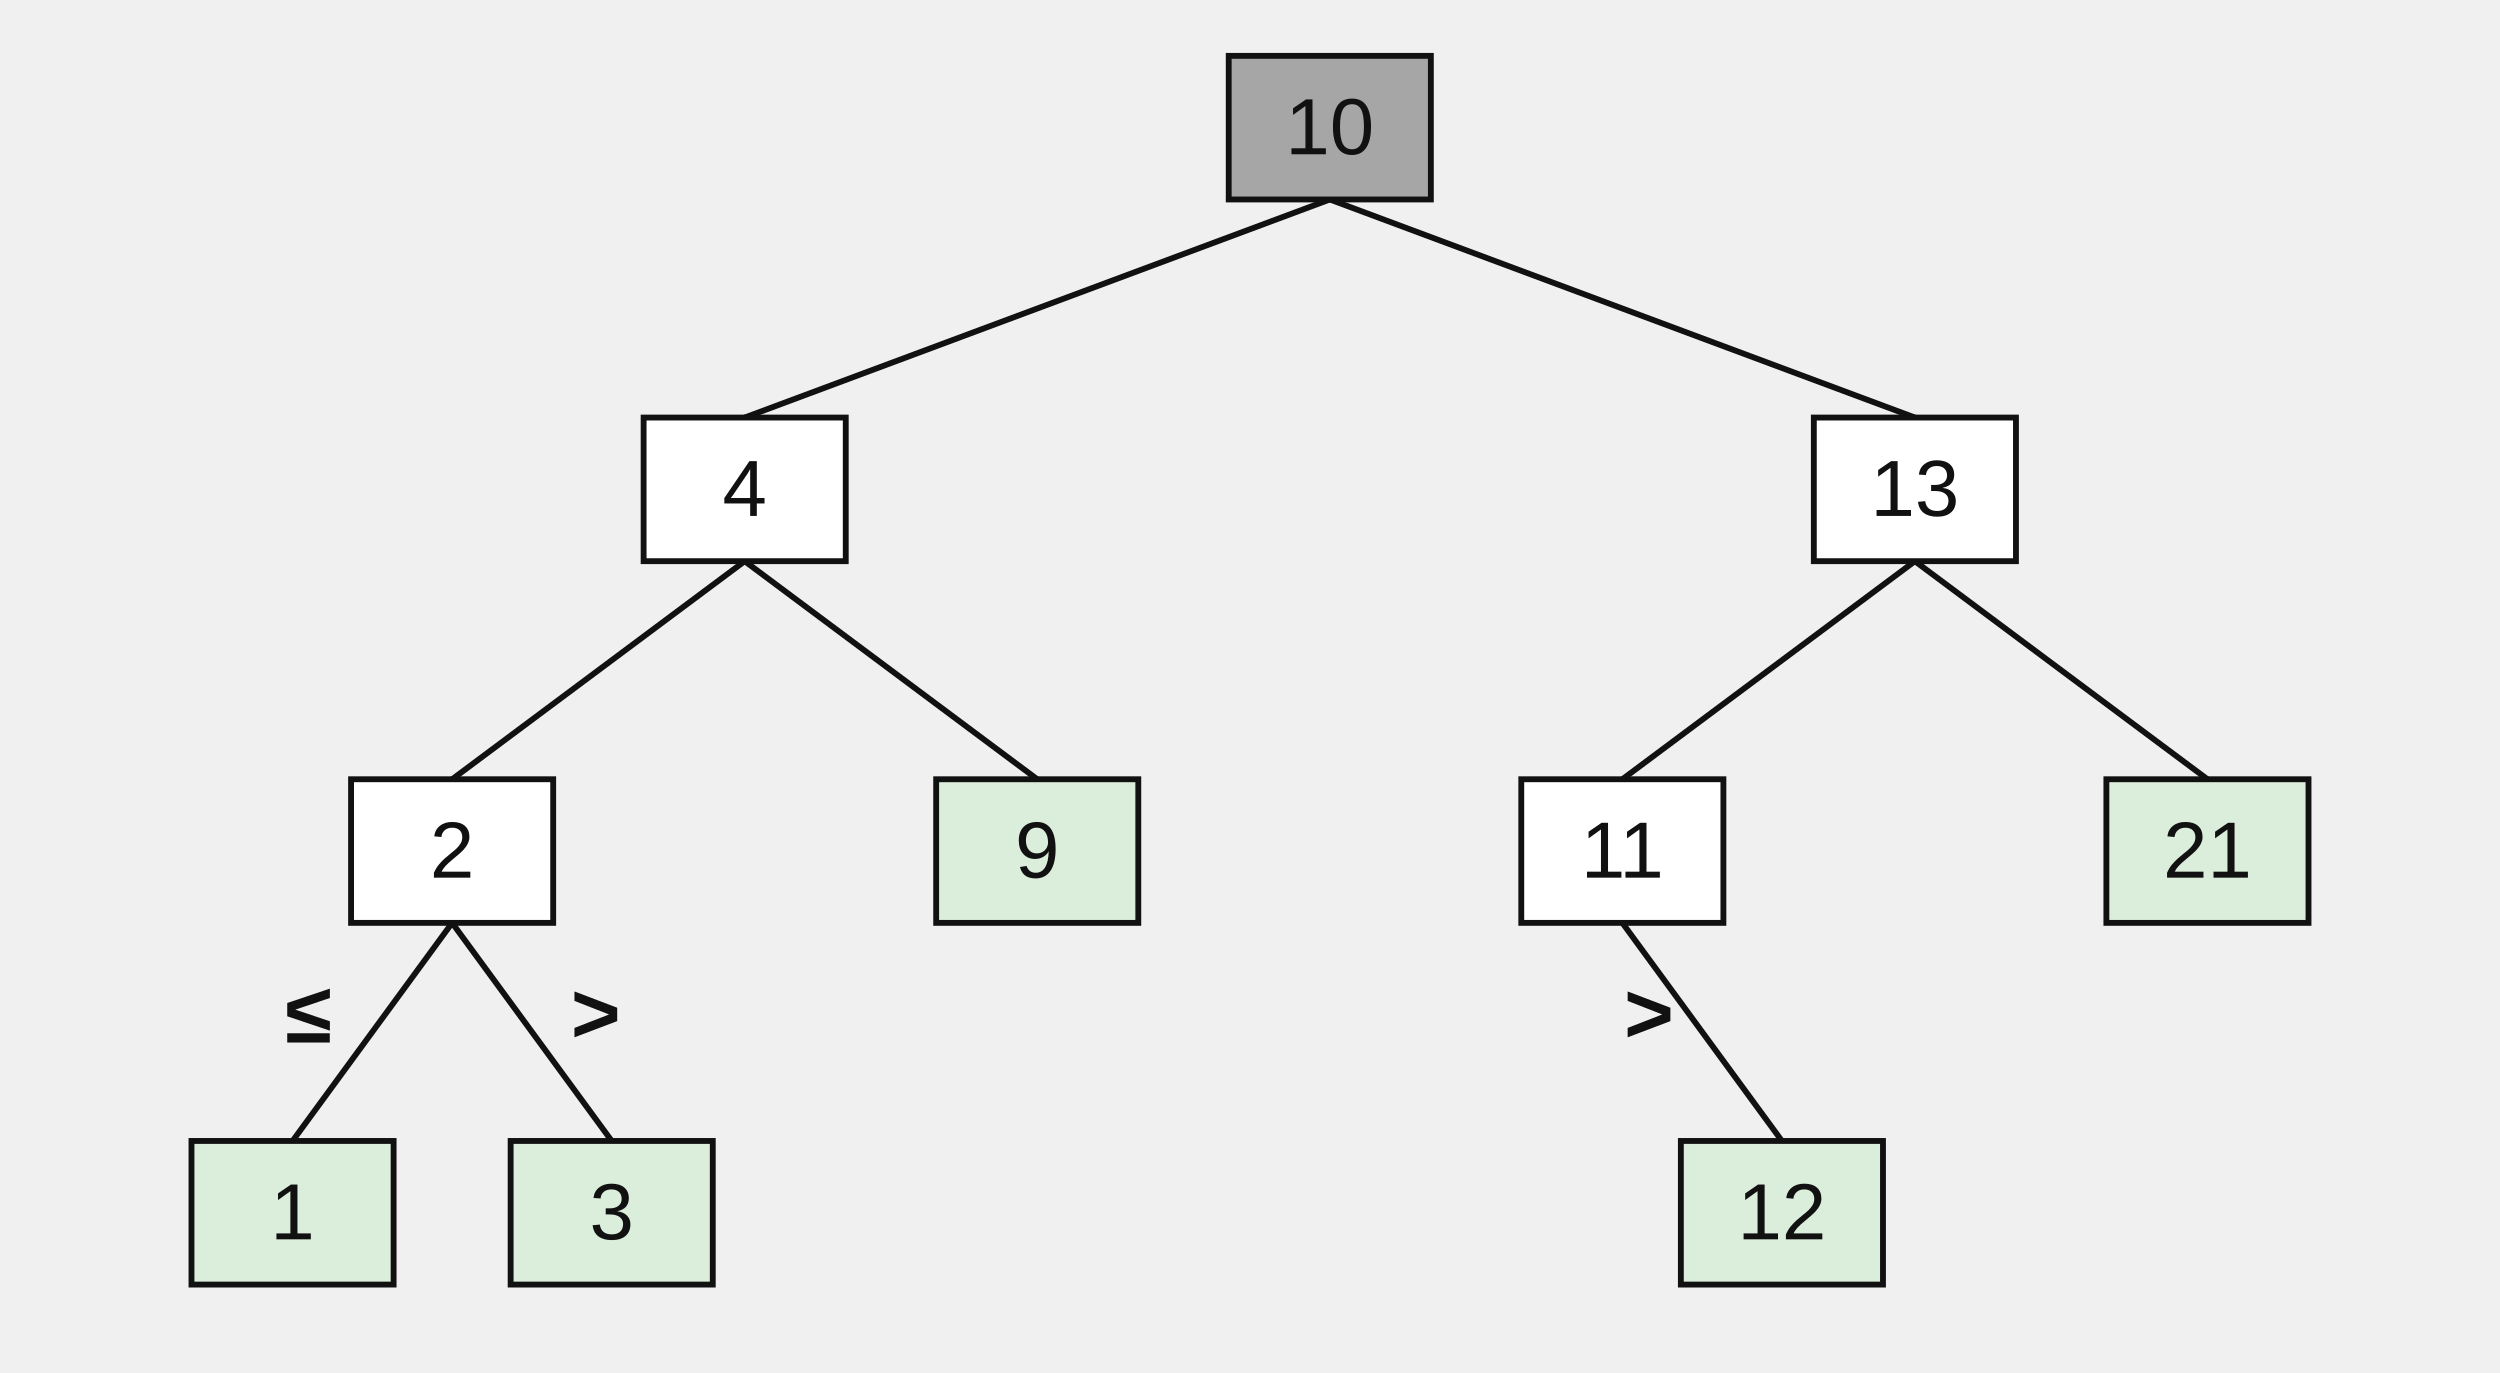
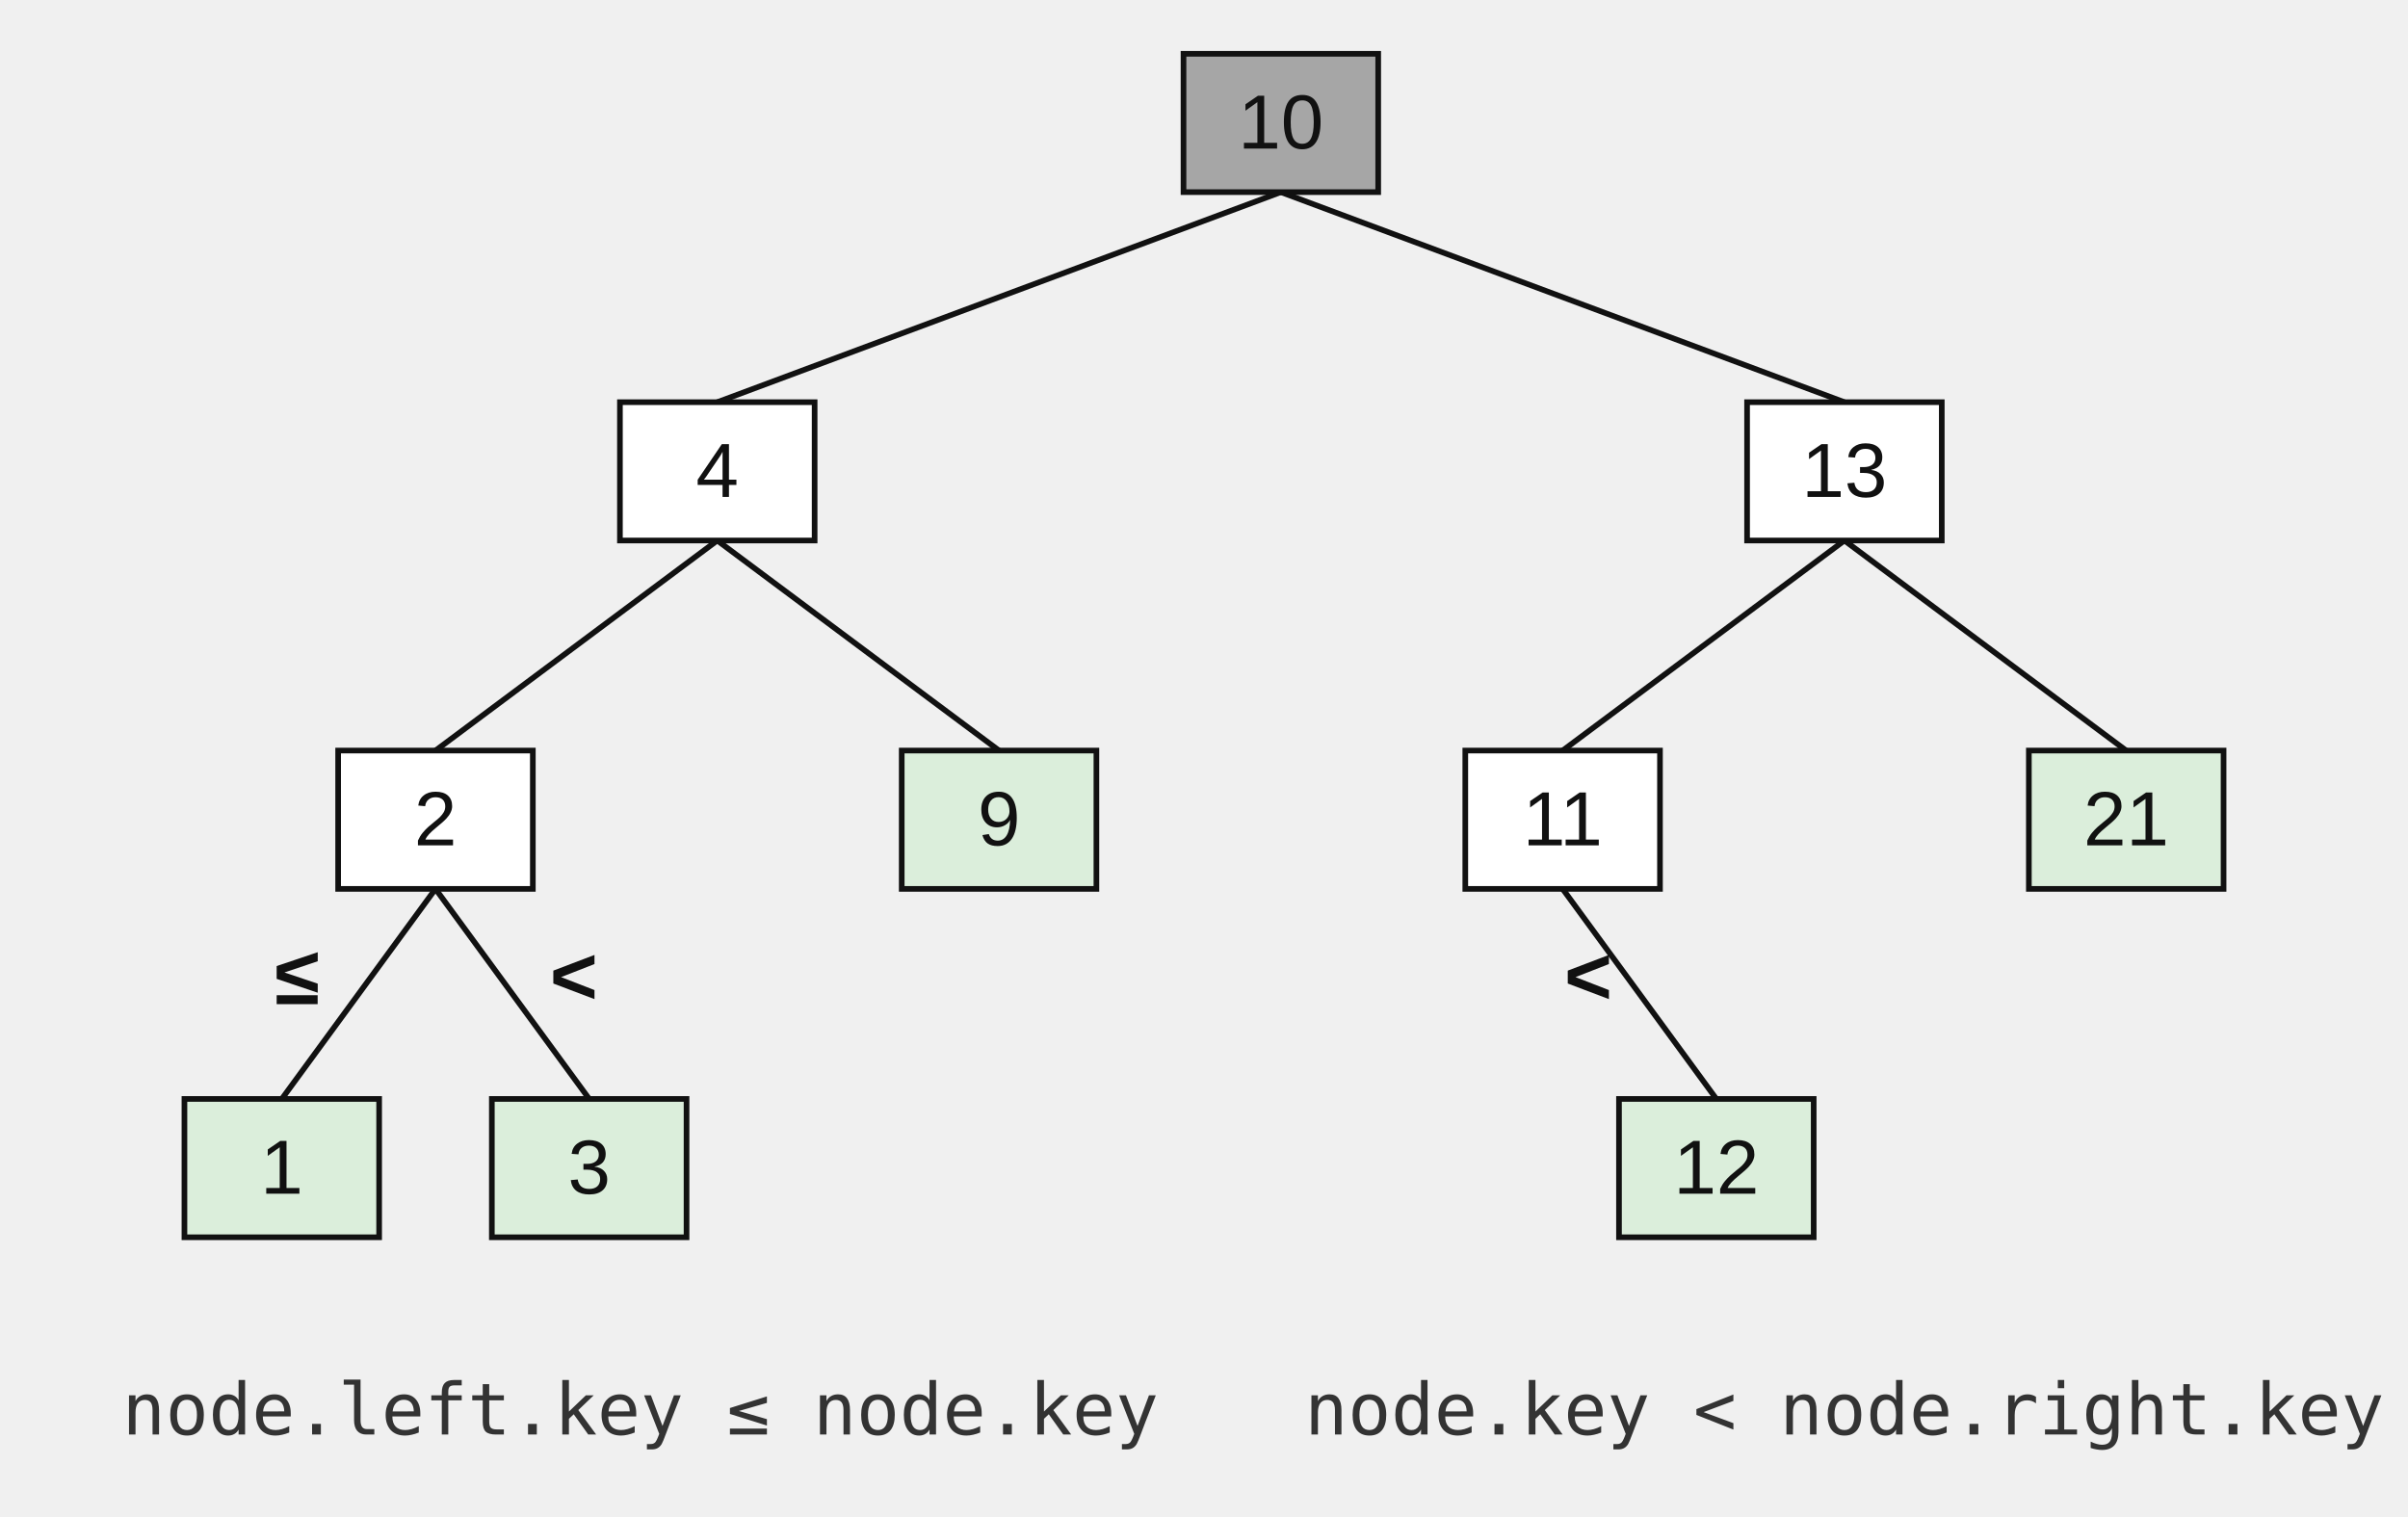
- <svg xmlns="http://www.w3.org/2000/svg" viewBox="0 0 470 258" width="470" height="258" font-family="Arial, Helvetica, sans-serif">
+ <svg xmlns="http://www.w3.org/2000/svg" viewBox="0 0 470 296" width="470" height="296" font-family="Arial, Helvetica, sans-serif">
  <defs>
    <marker id="a" viewBox="0 0 10 10" refX="9" refY="5" markerWidth="6" markerHeight="6" orient="auto-start-reverse">
      <path d="M 0 0 L 10 5 L 0 10 z" fill="#222" />
    </marker>
    <marker id="ab" viewBox="0 0 10 10" refX="9" refY="5" markerWidth="6" markerHeight="6" orient="auto-start-reverse">
      <path d="M 0 0 L 10 5 L 0 10 z" fill="#1f6fb2" />
    </marker>
    <marker id="ar" viewBox="0 0 10 10" refX="9" refY="5" markerWidth="6" markerHeight="6" orient="auto-start-reverse">
      <path d="M 0 0 L 10 5 L 0 10 z" fill="#cc2222" />
    </marker>
  </defs>
  <line x1="250" y1="37.5" x2="140" y2="78.5" stroke="#111" stroke-width="1.1" />
  <line x1="250" y1="37.5" x2="360" y2="78.5" stroke="#111" stroke-width="1.1" />
  <line x1="140" y1="105.5" x2="85" y2="146.5" stroke="#111" stroke-width="1.1" />
  <line x1="140" y1="105.5" x2="195" y2="146.5" stroke="#111" stroke-width="1.1" />
  <line x1="360" y1="105.5" x2="305" y2="146.5" stroke="#111" stroke-width="1.1" />
  <line x1="360" y1="105.5" x2="415" y2="146.5" stroke="#111" stroke-width="1.1" />
  <line x1="85" y1="173.5" x2="55" y2="214.5" stroke="#111" stroke-width="1.1" />
  <line x1="85" y1="173.5" x2="115" y2="214.5" stroke="#111" stroke-width="1.1" />
  <line x1="305" y1="173.5" x2="335" y2="214.5" stroke="#111" stroke-width="1.1" />
  <rect x="231.0" y="10.5" width="38" height="27" fill="#a6a6a6" stroke="#111" stroke-width="1.1" />
  <text x="250" y="29.0" text-anchor="middle" font-size="15" fill="#111">10</text>
  <rect x="121.0" y="78.5" width="38" height="27" fill="#ffffff" stroke="#111" stroke-width="1.1" />
  <text x="140" y="97.0" text-anchor="middle" font-size="15" fill="#111">4</text>
  <rect x="341.0" y="78.5" width="38" height="27" fill="#ffffff" stroke="#111" stroke-width="1.1" />
  <text x="360" y="97.0" text-anchor="middle" font-size="15" fill="#111">13</text>
  <rect x="66.0" y="146.5" width="38" height="27" fill="#ffffff" stroke="#111" stroke-width="1.1" />
  <text x="85" y="165.0" text-anchor="middle" font-size="15" fill="#111">2</text>
  <rect x="176.0" y="146.5" width="38" height="27" fill="#dbeedb" stroke="#111" stroke-width="1.1" />
  <text x="195" y="165.0" text-anchor="middle" font-size="15" fill="#111">9</text>
  <rect x="286.0" y="146.5" width="38" height="27" fill="#ffffff" stroke="#111" stroke-width="1.1" />
  <text x="305" y="165.0" text-anchor="middle" font-size="15" fill="#111">11</text>
  <rect x="396.0" y="146.5" width="38" height="27" fill="#dbeedb" stroke="#111" stroke-width="1.1" />
  <text x="415" y="165.0" text-anchor="middle" font-size="15" fill="#111">21</text>
  <rect x="36.0" y="214.5" width="38" height="27" fill="#dbeedb" stroke="#111" stroke-width="1.1" />
  <text x="55" y="233.0" text-anchor="middle" font-size="15" fill="#111">1</text>
  <rect x="96.0" y="214.5" width="38" height="27" fill="#dbeedb" stroke="#111" stroke-width="1.1" />
  <text x="115" y="233.0" text-anchor="middle" font-size="15" fill="#111">3</text>
  <rect x="316.0" y="214.5" width="38" height="27" fill="#dbeedb" stroke="#111" stroke-width="1.1" />
  <text x="335" y="233.0" text-anchor="middle" font-size="15" fill="#111">12</text>
  <text x="58" y="196" text-anchor="middle" font-size="16" fill="#111" font-weight="bold" font-style="normal">≤</text>
-   <text x="112" y="196" text-anchor="middle" font-size="16" fill="#111" font-weight="bold" font-style="normal">&gt;</text>
-   <text x="310" y="196" text-anchor="middle" font-size="16" fill="#111" font-weight="bold" font-style="normal">&gt;</text>
+   <text x="112" y="196" text-anchor="middle" font-size="16" fill="#111" font-weight="bold" font-style="normal">&lt;</text>
+   <text x="310" y="196" text-anchor="middle" font-size="16" fill="#111" font-weight="bold" font-style="normal">&lt;</text>
+   <text x="125" y="280" text-anchor="middle" font-size="14" fill="#333" font-family="Consolas, Menlo, monospace">node.left.key ≤ node.key</text>
+   <text x="360" y="280" text-anchor="middle" font-size="14" fill="#333" font-family="Consolas, Menlo, monospace">node.key &lt; node.right.key</text>
</svg>
